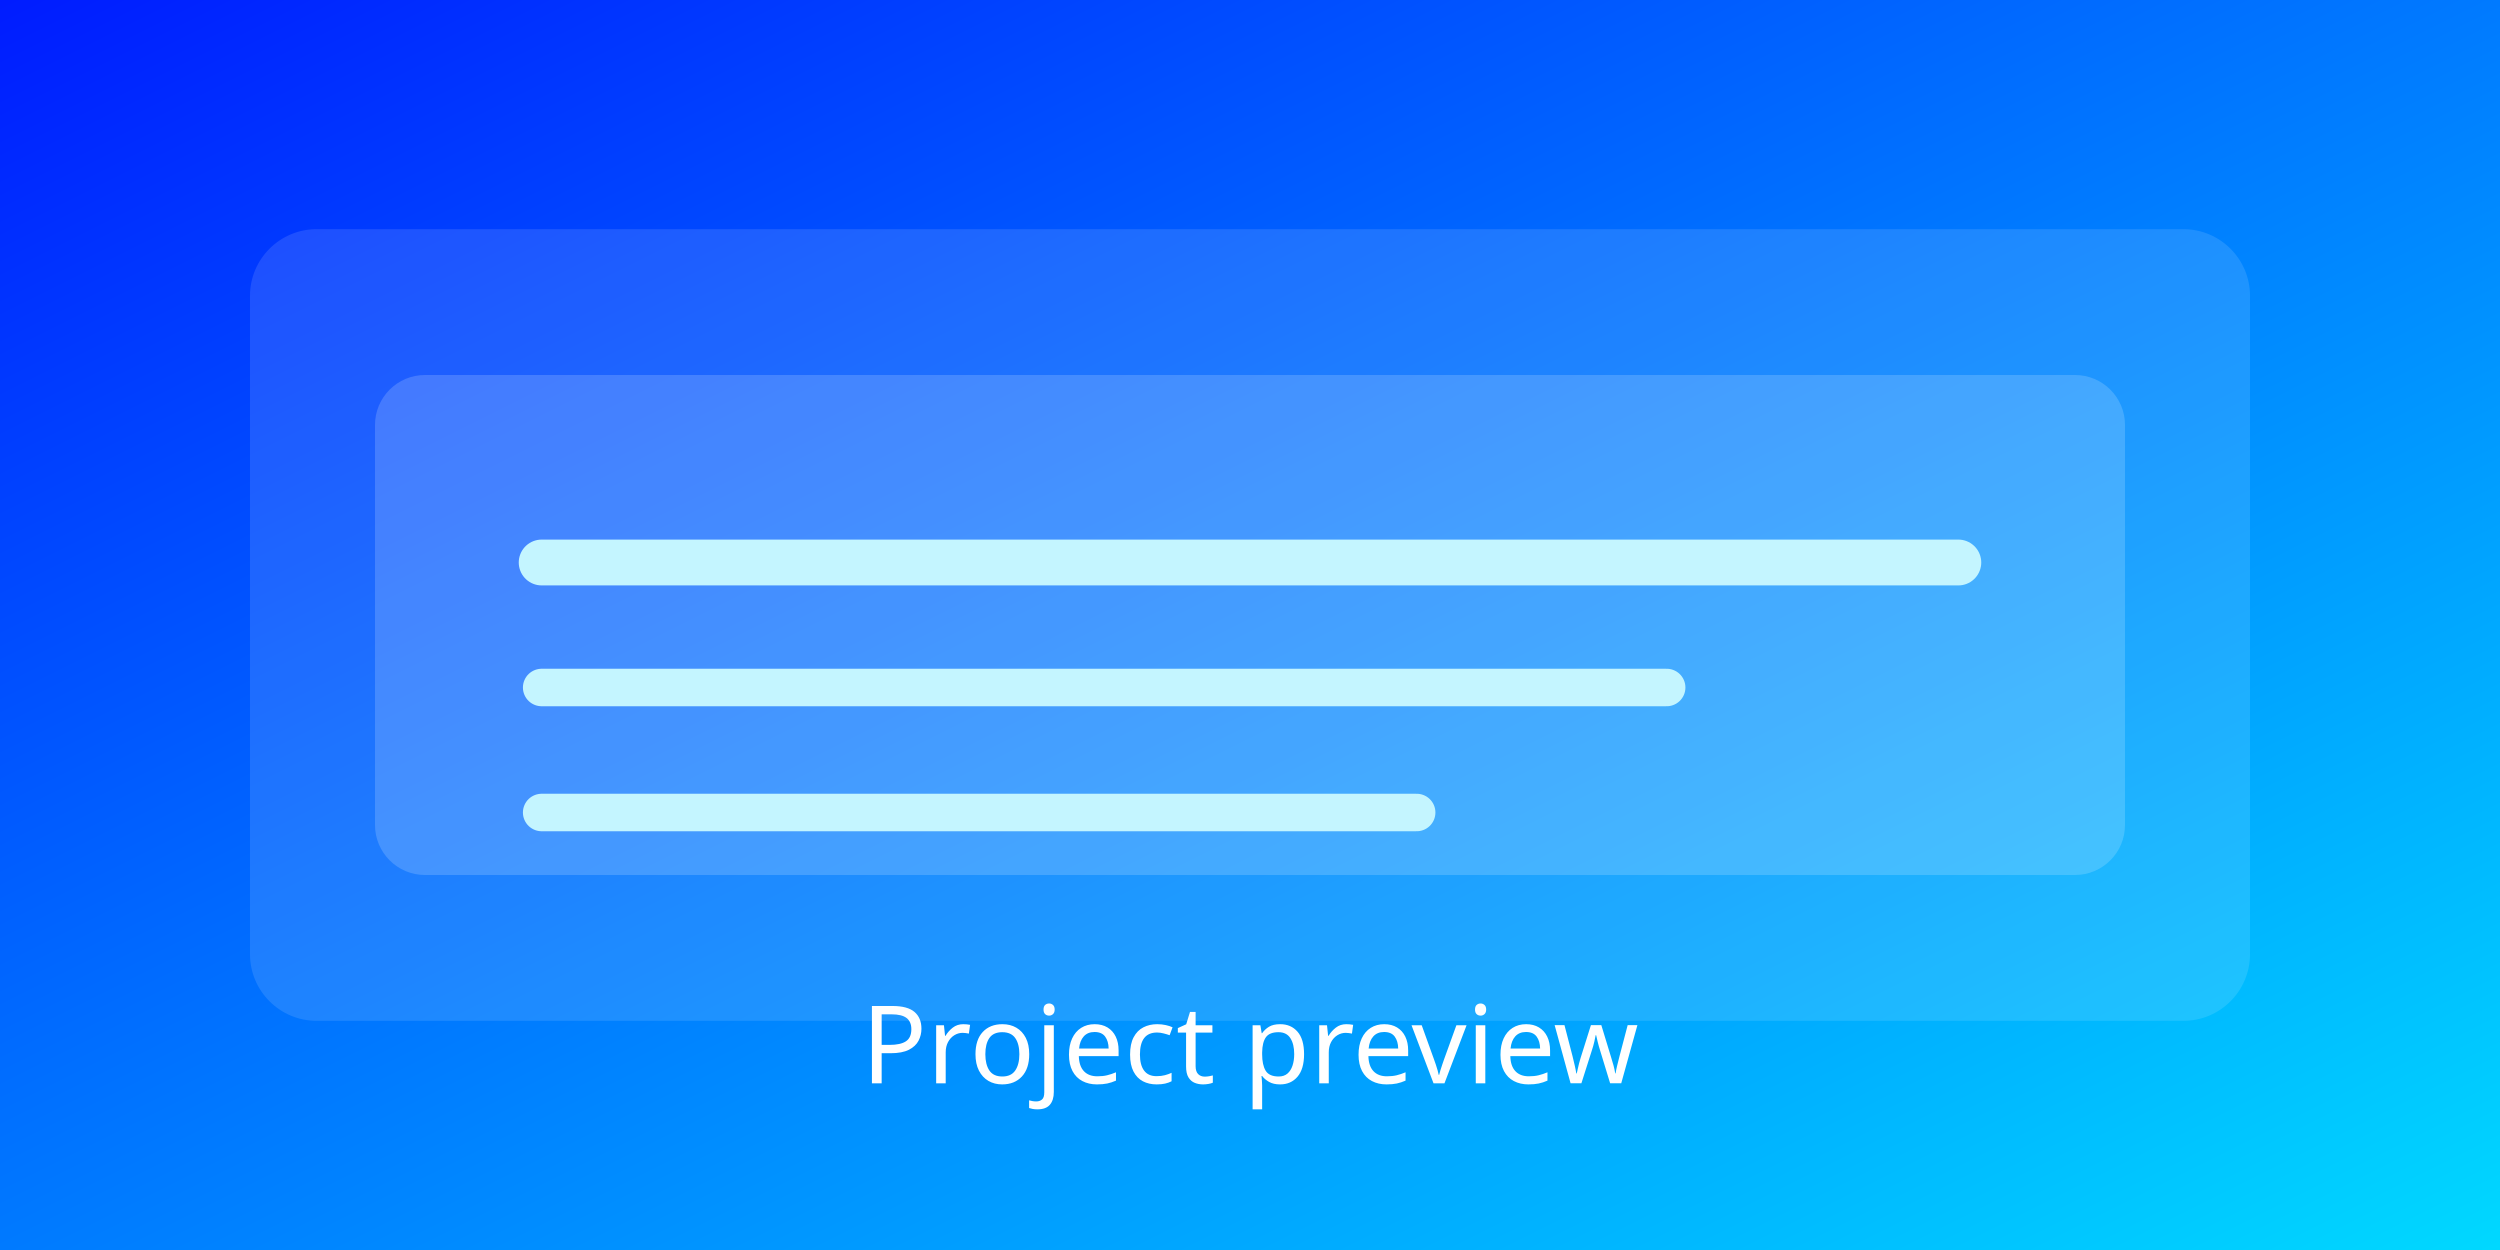
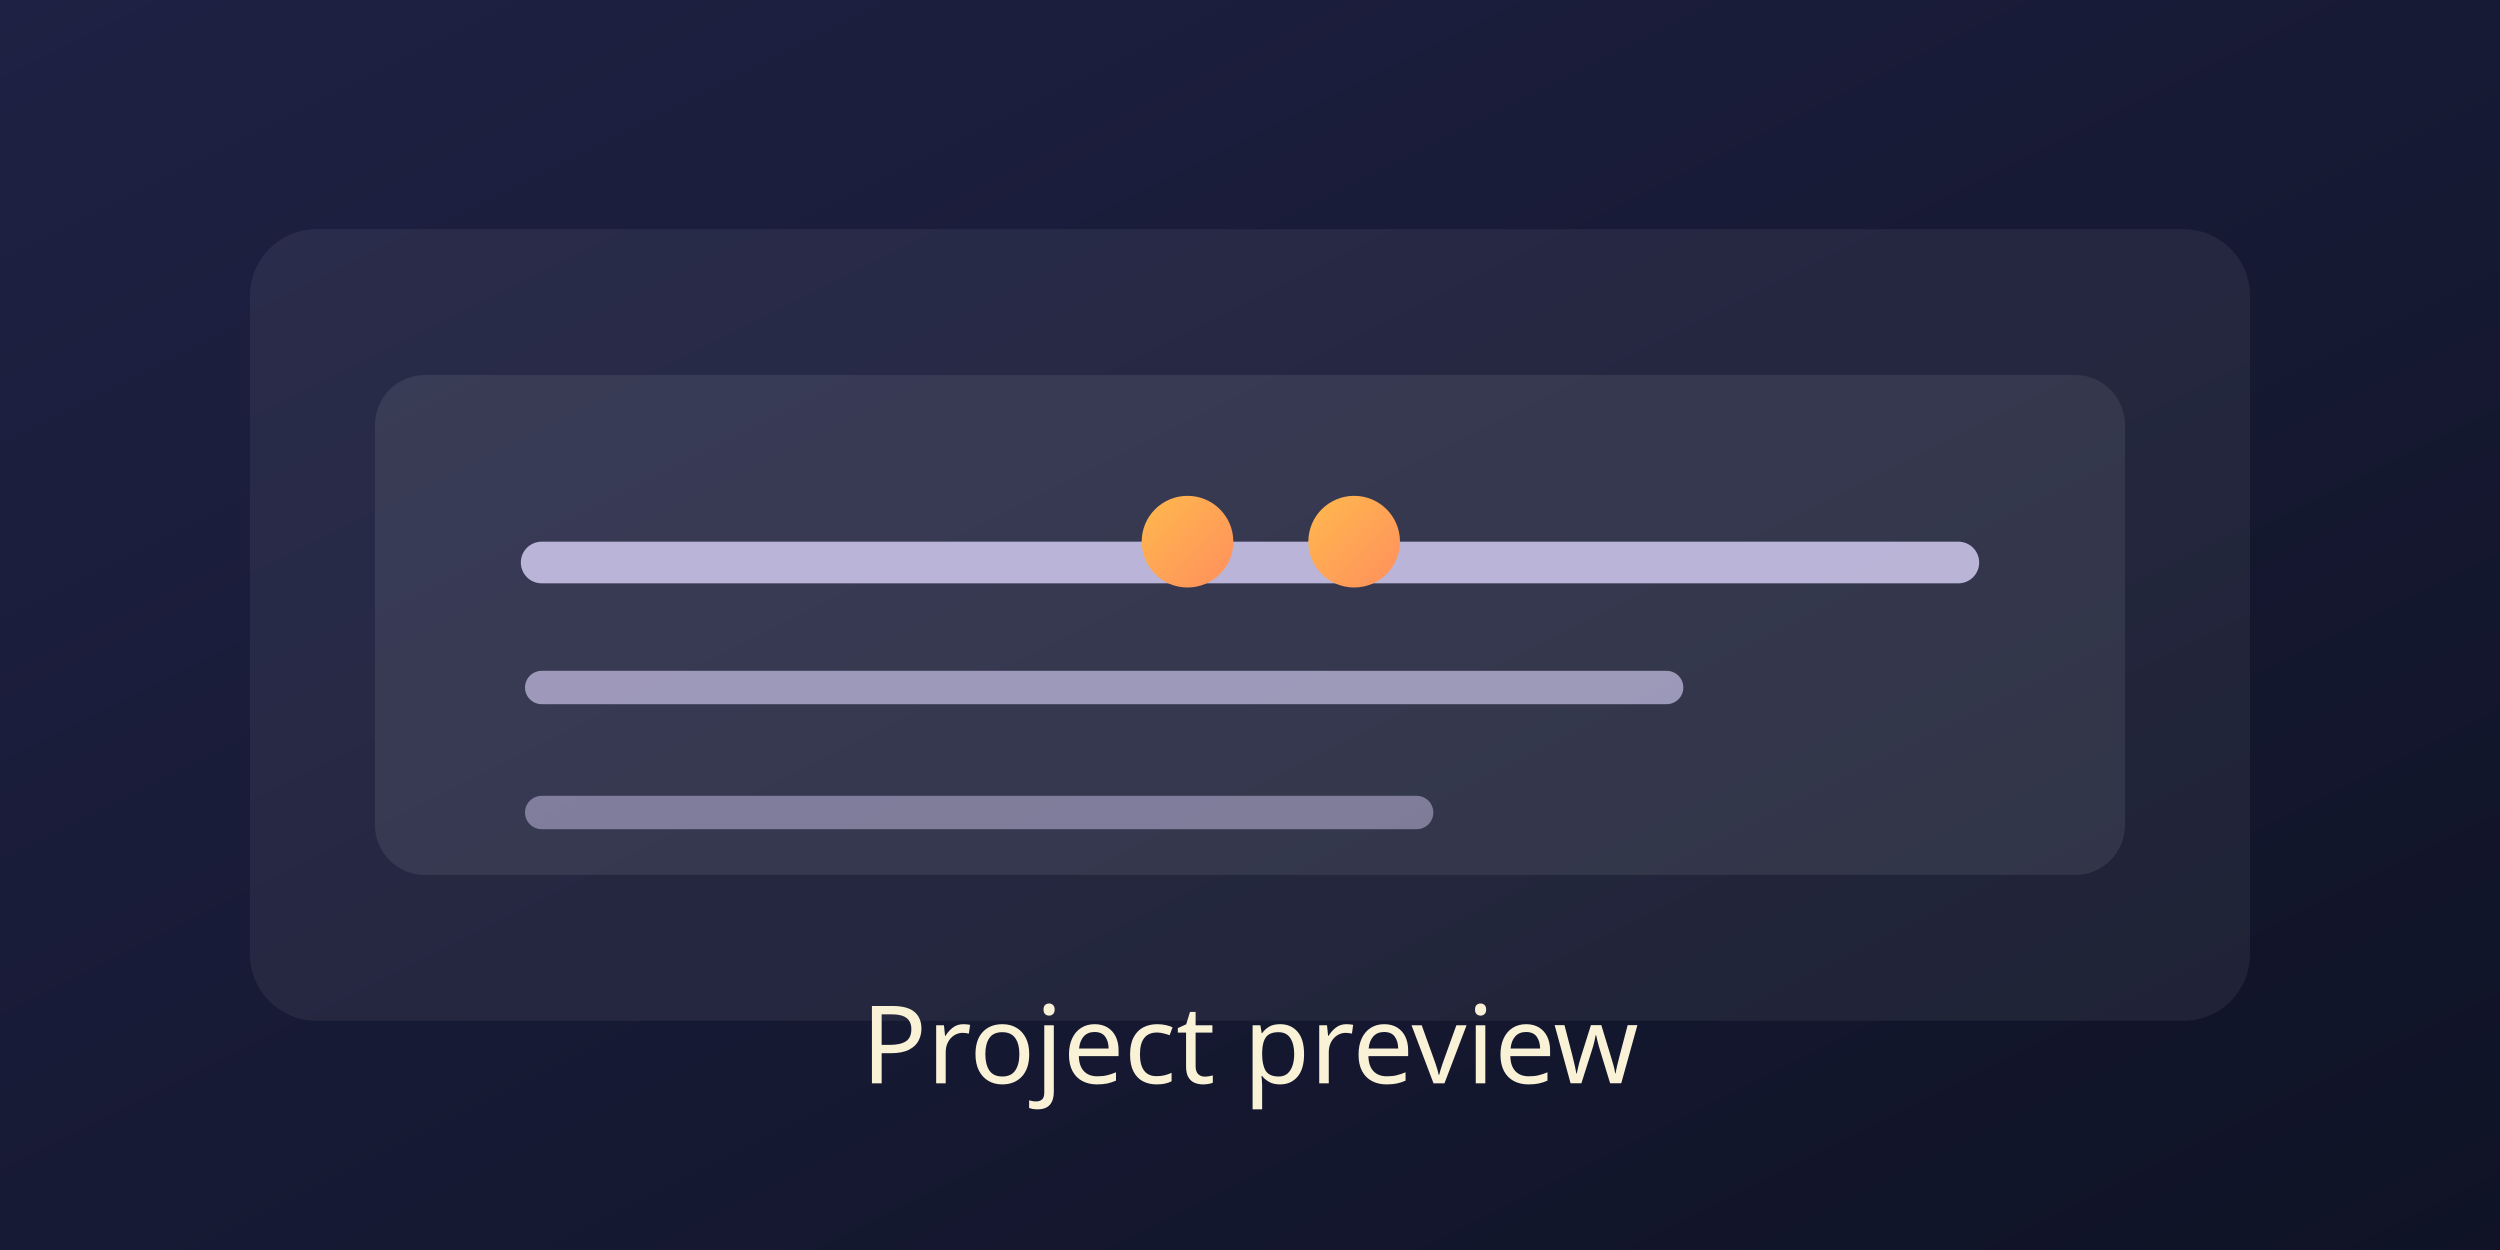
<svg xmlns="http://www.w3.org/2000/svg" viewBox="0 0 1200 600" preserveAspectRatio="xMidYMid slice">
  <defs>
    <linearGradient id="g" x1="0" x2="1" y1="0" y2="1">
-       <stop offset="0%" stop-color="#001bff" />
-       <stop offset="100%" stop-color="#00d9ff" />
+       <stop offset="0%" stop-color="#1f2144" />
+       <stop offset="100%" stop-color="#0f1325" />
+     </linearGradient>
+     <linearGradient id="highlight" x1="0" x2="1" y1="0" y2="1">
+       <stop offset="0%" stop-color="#ffb94d" />
+       <stop offset="100%" stop-color="#ff8f5d" />
    </linearGradient>
  </defs>
  <rect width="1200" height="600" fill="url(#g)" />
-   <rect x="120" y="110" width="960" height="380" rx="32" fill="rgba(255,255,255,0.12)" />
-   <rect x="180" y="180" width="840" height="240" rx="24" fill="#eef9ff" opacity="0.18" />
-   <path d="M260 270h680" stroke="#c4f5ff" stroke-width="22" stroke-linecap="round" />
-   <path d="M260 330h540" stroke="#c4f5ff" stroke-width="18" stroke-linecap="round" />
-   <path d="M260 390h420" stroke="#c4f5ff" stroke-width="18" stroke-linecap="round" />
-   <text x="600" y="520" font-family="Poppins, sans-serif" font-size="52" fill="#ffffff" text-anchor="middle">Project preview</text>
+   <rect x="120" y="110" width="960" height="380" rx="32" fill="rgba(255,255,255,0.06)" />
+   <rect x="180" y="180" width="840" height="240" rx="24" fill="rgba(255,255,255,0.08)" />
+   <path d="M260 270h680" stroke="#c9c2e7" stroke-width="20" stroke-linecap="round" opacity="0.9" />
+   <path d="M260 330h540" stroke="#c9c2e7" stroke-width="16" stroke-linecap="round" opacity="0.7" />
+   <path d="M260 390h420" stroke="#c9c2e7" stroke-width="16" stroke-linecap="round" opacity="0.5" />
+   <circle cx="570" cy="260" r="22" fill="url(#highlight)" />
+   <circle cx="650" cy="260" r="22" fill="url(#highlight)" />
+   <text x="600" y="520" font-family="Poppins, sans-serif" font-size="52" fill="#f9f2d7" text-anchor="middle">Project preview</text>
</svg>
